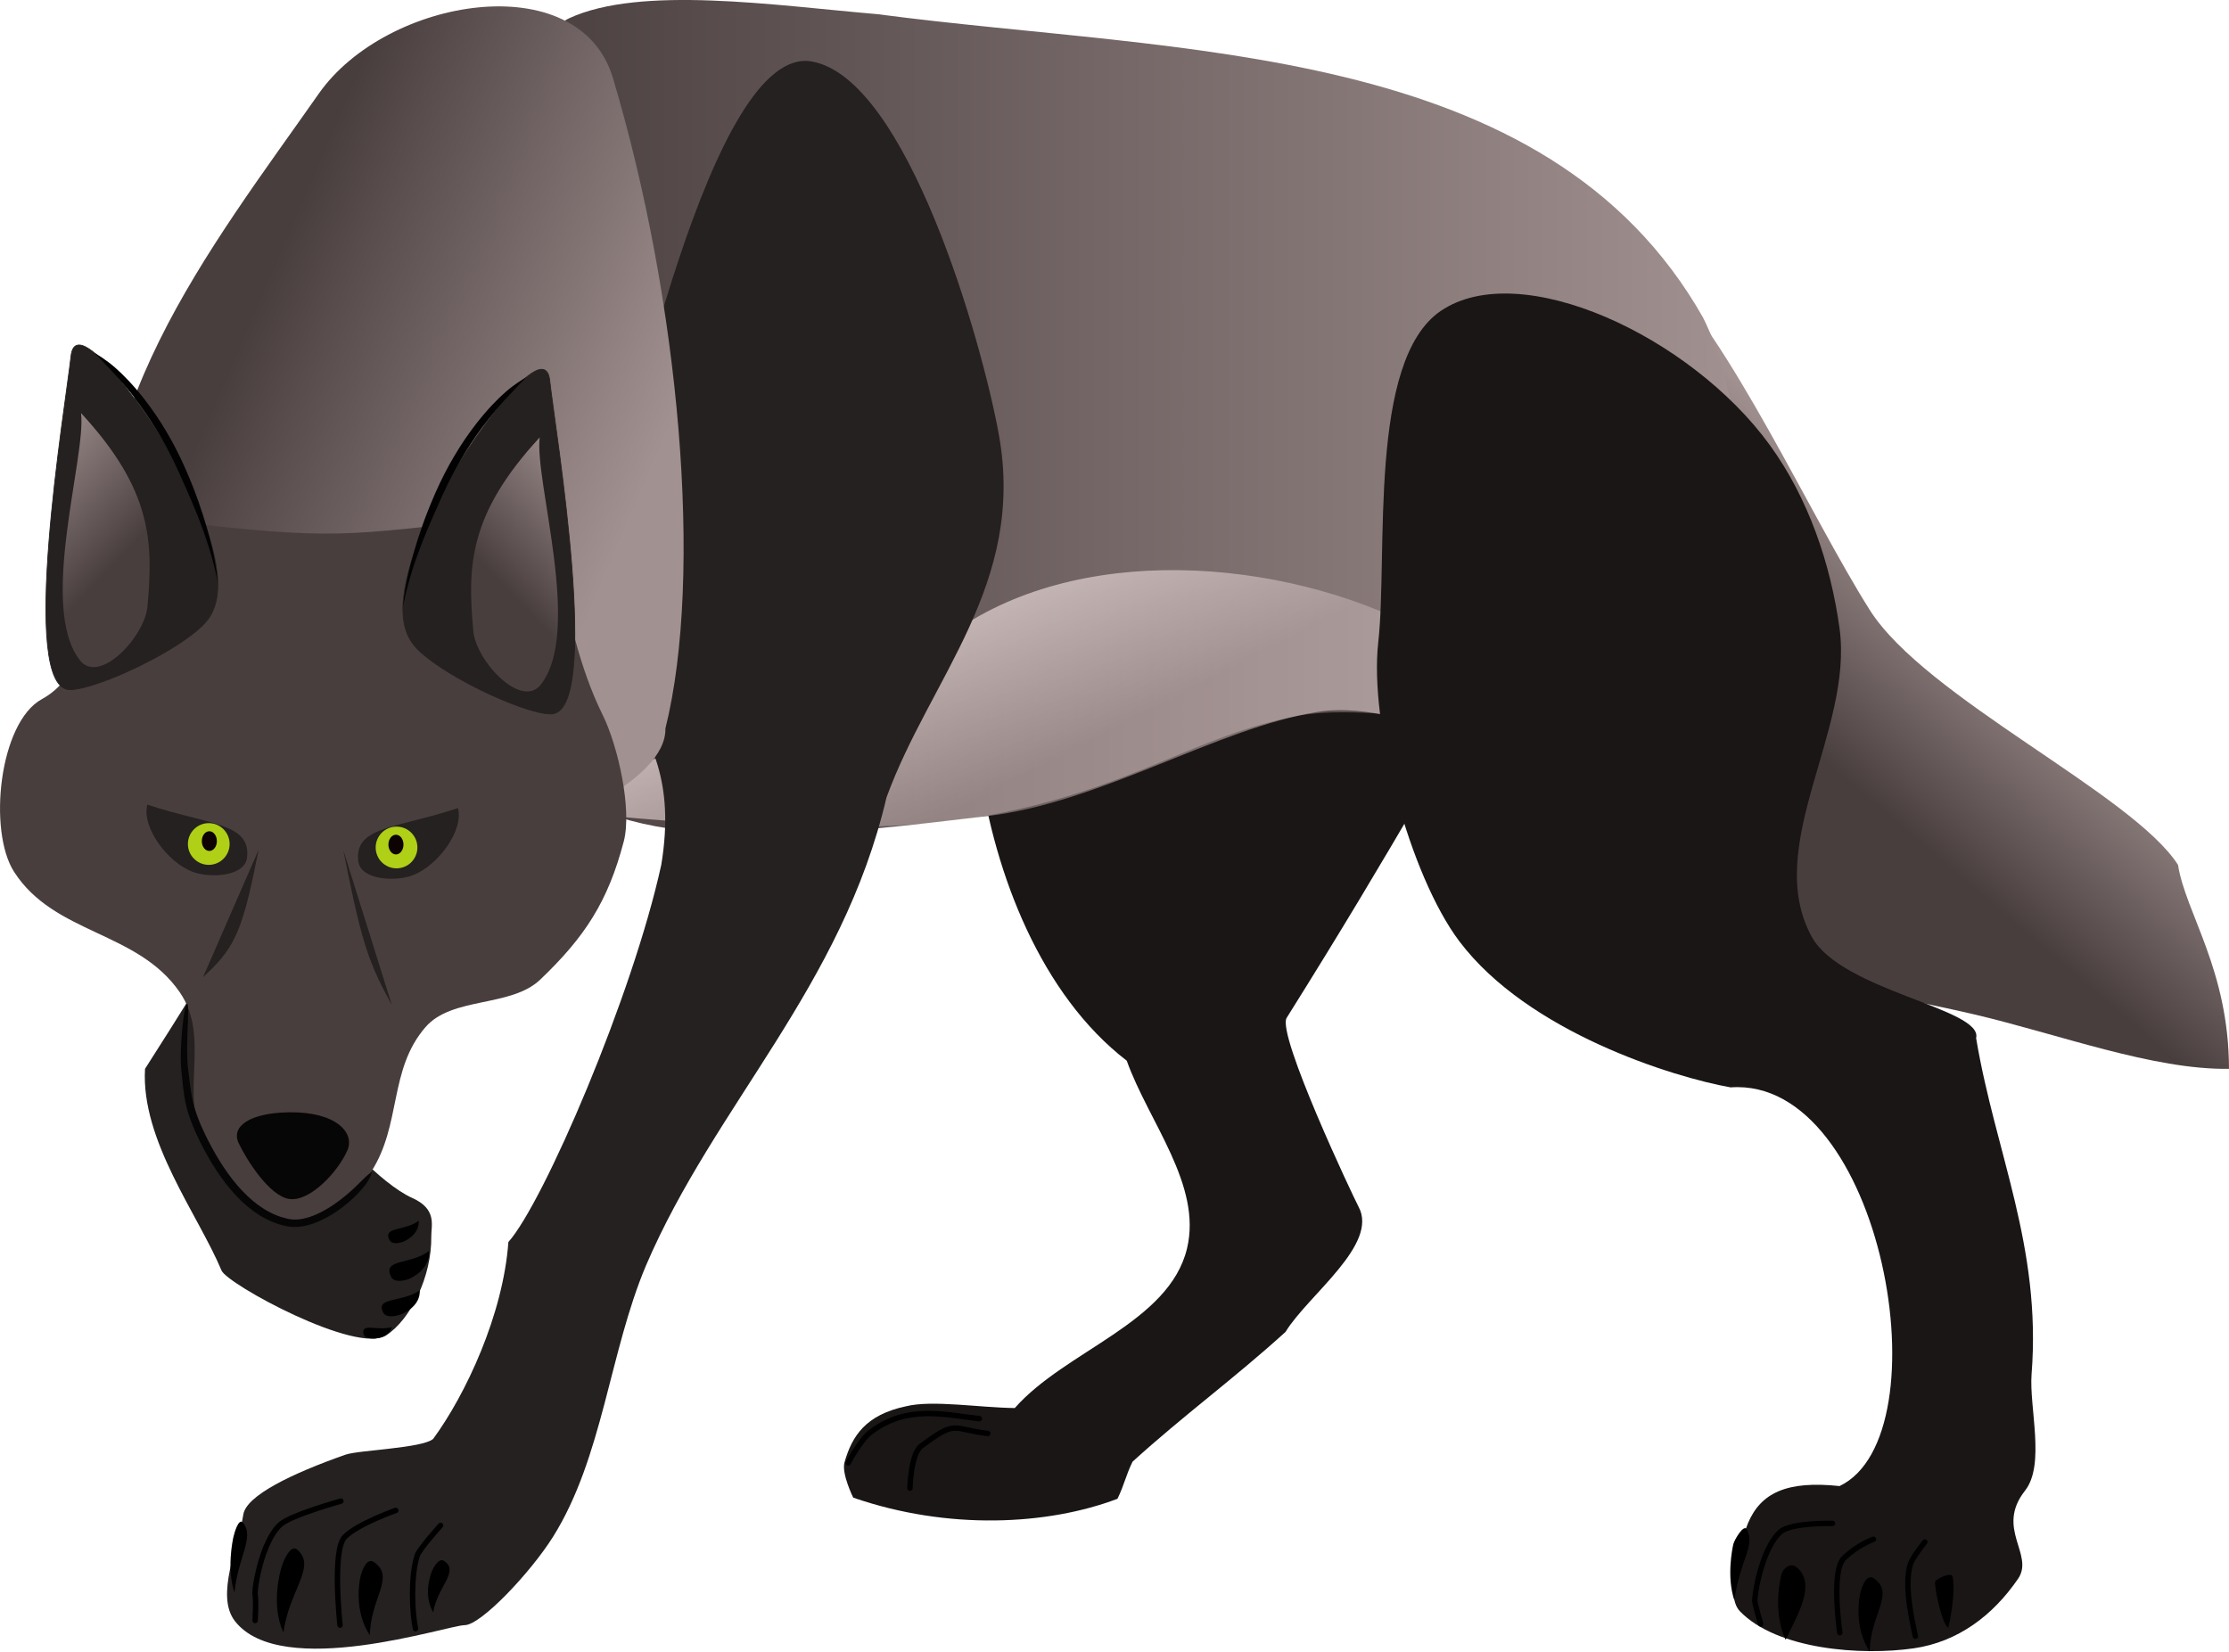
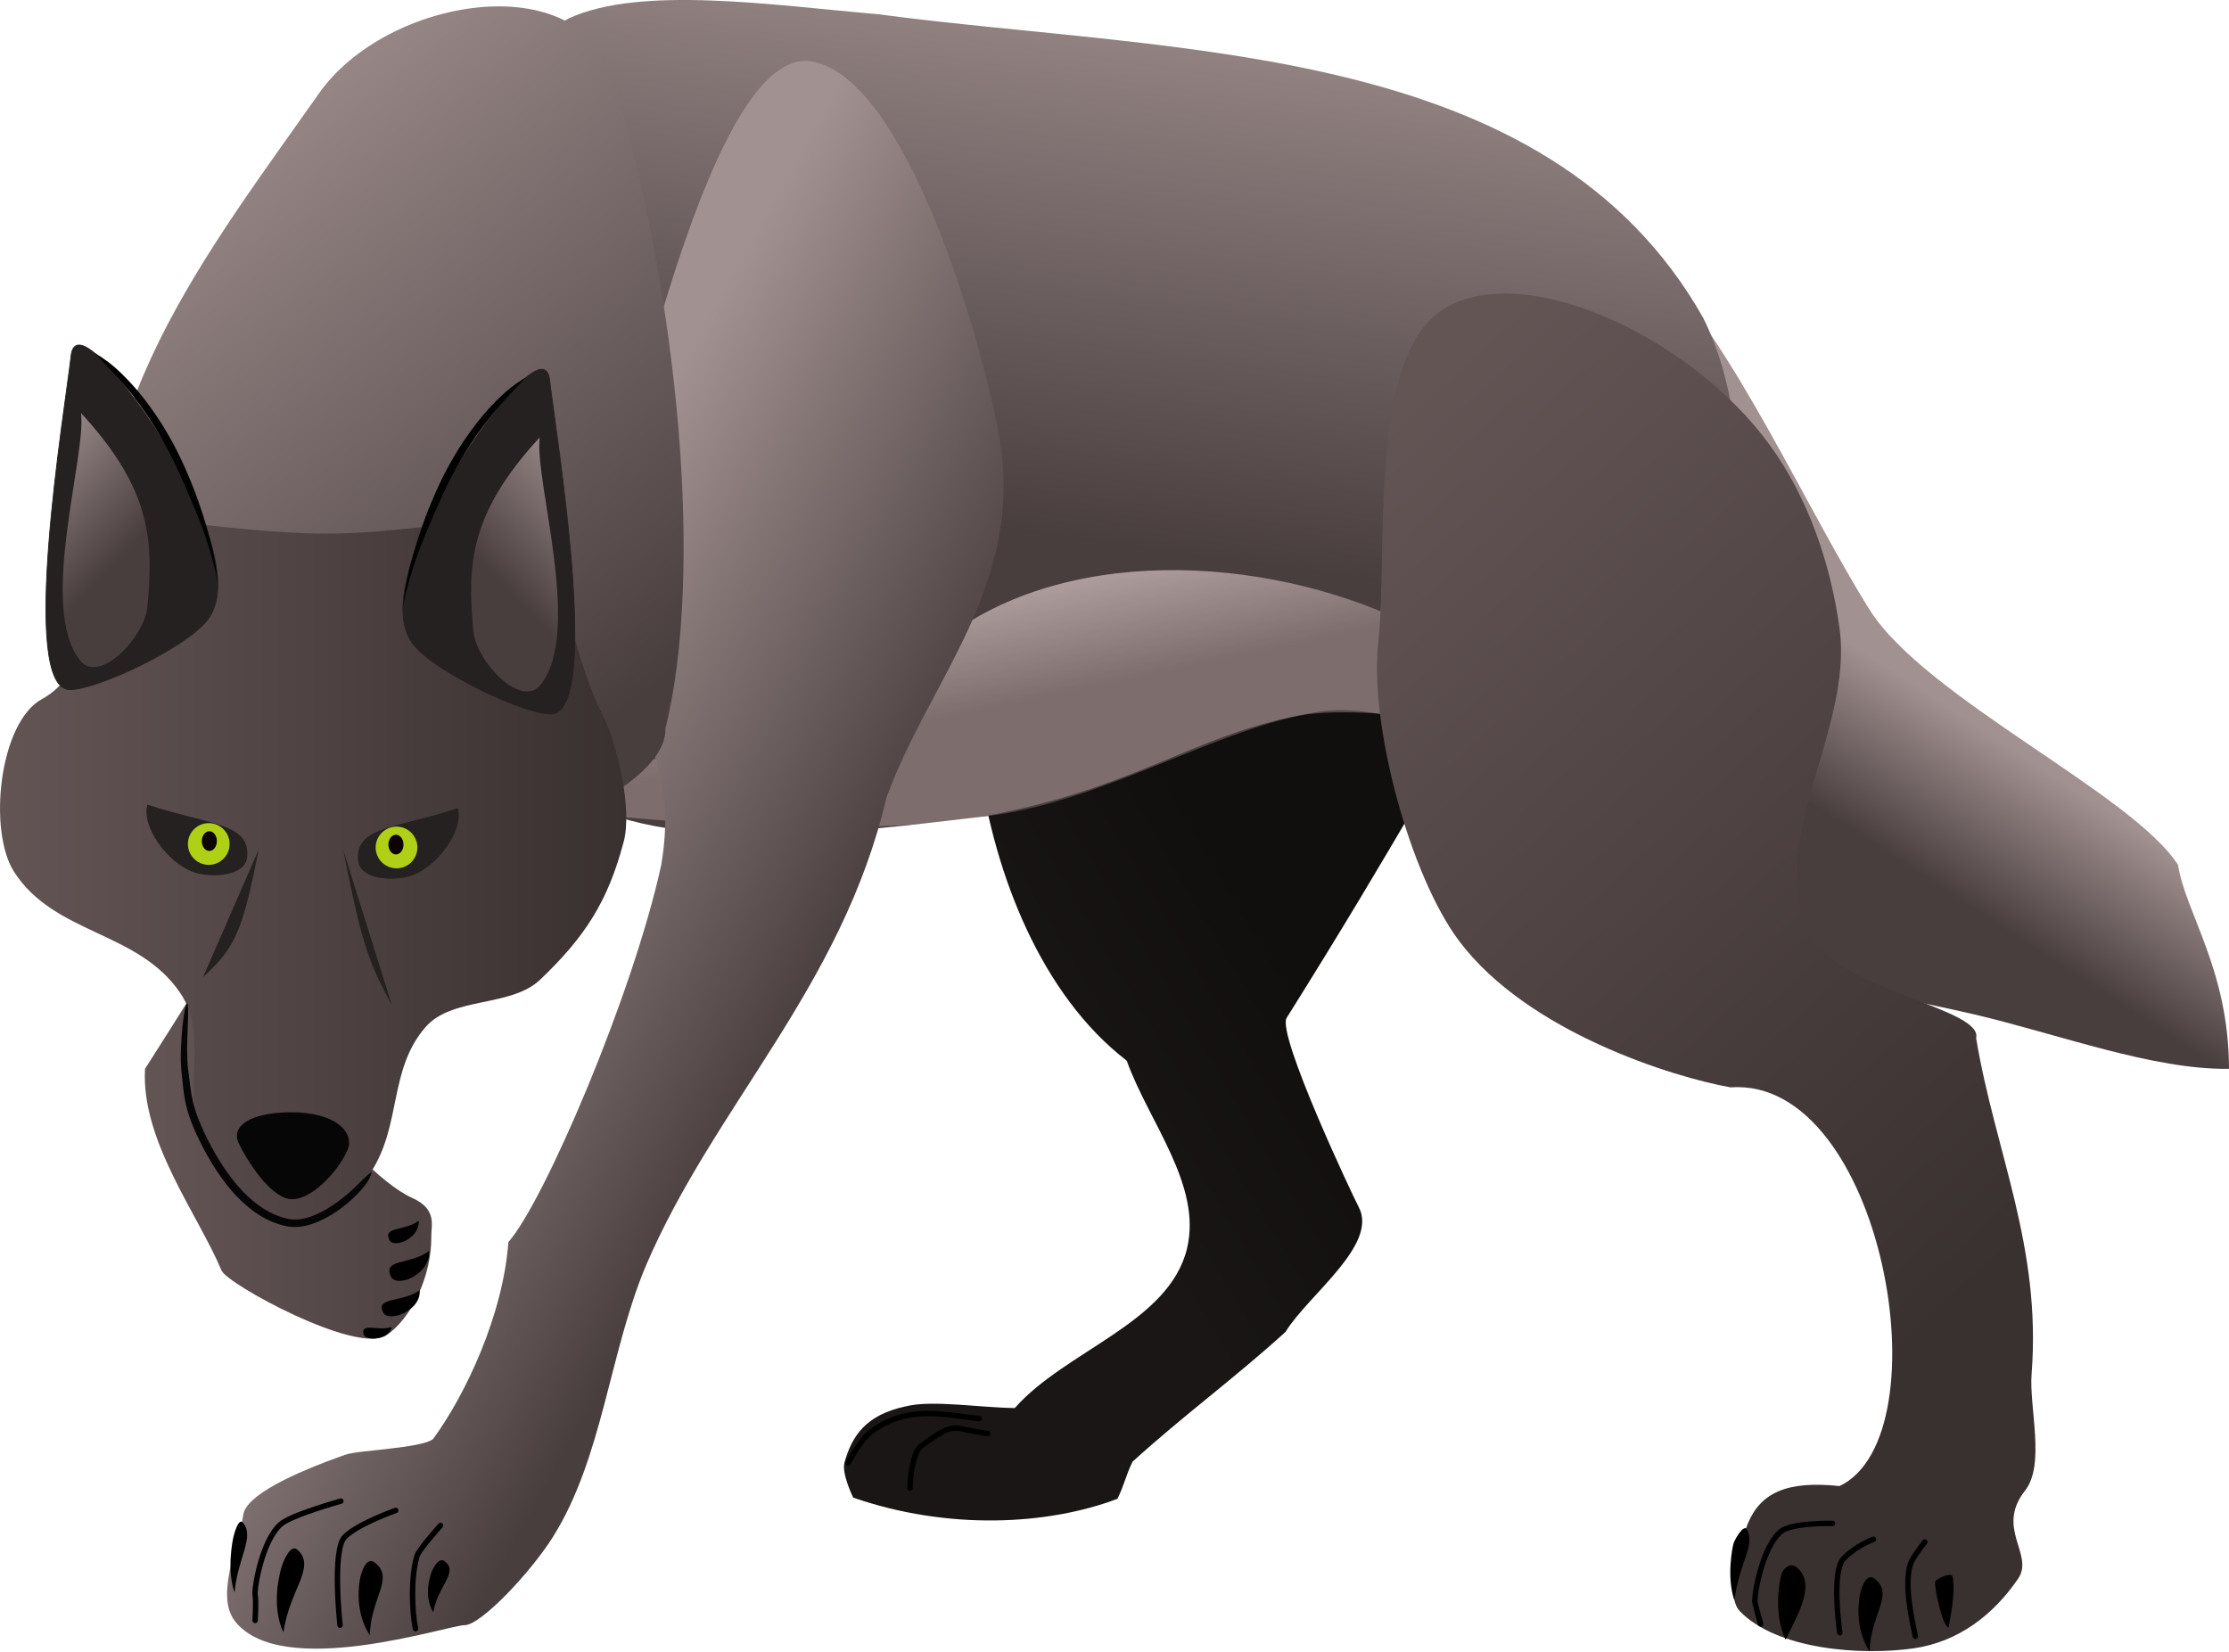
<svg xmlns="http://www.w3.org/2000/svg" xmlns:xlink="http://www.w3.org/1999/xlink" width="120.204mm" height="89.066mm" viewBox="0 0 120.204 89.066" version="1.1" id="svg9700">
  <defs id="defs9697">
+     <linearGradient id="linearGradient1996">
+       <stop style="stop-color:#645555;stop-opacity:1" offset="0" id="stop1992" />
+       <stop style="stop-color:#393030;stop-opacity:1" offset="1" id="stop1994" />
+     </linearGradient>
    <linearGradient id="linearGradient133717">
      <stop style="stop-color:#1a1616;stop-opacity:1" offset="0" id="stop133713" />
-       <stop style="stop-color:#1a1616;stop-opacity:1" offset="1" id="stop133715" />
+       <stop style="stop-color:#110e0e;stop-opacity:1" offset="1" id="stop133715" />
    </linearGradient>
    <linearGradient id="linearGradient124628">
      <stop style="stop-color:#e135ab;stop-opacity:1" offset="0" id="stop124624" />
      <stop style="stop-color:#e135ab;stop-opacity:1" offset="1" id="stop124626" />
    </linearGradient>
    <linearGradient id="linearGradient118085">
      <stop style="stop-color:#000000;stop-opacity:1;" offset="0" id="stop118081" />
      <stop style="stop-color:#000000;stop-opacity:1" offset="1" id="stop118083" />
    </linearGradient>
    <linearGradient id="linearGradient104555">
      <stop style="stop-color:#493e3e;stop-opacity:1;" offset="0" id="stop104551" />
      <stop style="stop-color:#a29191;stop-opacity:1" offset="1" id="stop104553" />
    </linearGradient>
    <linearGradient id="linearGradient104295">
      <stop style="stop-color:#252120;stop-opacity:1;" offset="0" id="stop104291" />
      <stop style="stop-color:#252120;stop-opacity:1" offset="1" id="stop104293" />
    </linearGradient>
-     <linearGradient id="linearGradient101500">
-       <stop style="stop-color:#493e3e;stop-opacity:1" offset="0" id="stop101496" />
-       <stop style="stop-color:#493e3e;stop-opacity:1" offset="1" id="stop101498" />
-     </linearGradient>
-     <linearGradient xlink:href="#linearGradient104295" id="linearGradient102346" x1="-208.248" y1="238.484" x2="-165.874" y2="238.484" gradientUnits="userSpaceOnUse" />
-     <linearGradient xlink:href="#linearGradient104555" id="linearGradient103766" x1="-180.498" y1="206.255" x2="-85.005" y2="206.255" gradientUnits="userSpaceOnUse" />
-     <linearGradient xlink:href="#linearGradient104555" id="linearGradient103804" x1="-197.724" y1="191.442" x2="-167.353" y2="204.568" gradientUnits="userSpaceOnUse" gradientTransform="matrix(0.7003926,0,0,0.7003926,-65.45473,90.33731)" />
-     <linearGradient xlink:href="#linearGradient104295" id="linearGradient103882" x1="-201.883" y1="239.253" x2="-143.863" y2="239.253" gradientUnits="userSpaceOnUse" />
-     <linearGradient xlink:href="#linearGradient133717" id="linearGradient104251" x1="-113.377" y1="248.338" x2="-61.622" y2="248.338" gradientUnits="userSpaceOnUse" />
-     <linearGradient xlink:href="#linearGradient101500" id="linearGradient104297" x1="-219.398" y1="240.503" x2="-170.942" y2="240.503" gradientUnits="userSpaceOnUse" />
+     <linearGradient xlink:href="#linearGradient1996" id="linearGradient102346" x1="-208.248" y1="238.484" x2="-165.874" y2="238.484" gradientUnits="userSpaceOnUse" />
+     <linearGradient xlink:href="#linearGradient104555" id="linearGradient103766" x1="-124.669" y1="216.673" x2="-118.128" y2="169.66" gradientUnits="userSpaceOnUse" />
+     <linearGradient xlink:href="#linearGradient104555" id="linearGradient103804" x1="-170.744" y1="227.047" x2="-208.141" y2="179.5" gradientUnits="userSpaceOnUse" gradientTransform="matrix(0.7003926,0,0,0.7003926,-65.45473,90.33731)" />
+     <linearGradient xlink:href="#linearGradient104555" id="linearGradient103882" x1="-149.027" y1="237.309" x2="-177.876" y2="221.282" gradientUnits="userSpaceOnUse" />
+     <linearGradient xlink:href="#linearGradient1996" id="linearGradient104251" x1="-120.445" y1="213.268" x2="-65.953" y2="271.767" gradientUnits="userSpaceOnUse" />
+     <linearGradient xlink:href="#linearGradient1996" id="linearGradient104297" x1="-219.398" y1="240.503" x2="-170.942" y2="240.503" gradientUnits="userSpaceOnUse" />
    <linearGradient xlink:href="#linearGradient104295" id="linearGradient104522" x1="-215.862" y1="213.302" x2="-202.391" y2="213.302" gradientUnits="userSpaceOnUse" />
    <linearGradient xlink:href="#linearGradient104295" id="linearGradient104530" x1="-208.12" y1="238.129" x2="-200.121" y2="238.129" gradientUnits="userSpaceOnUse" />
    <linearGradient xlink:href="#linearGradient104555" id="linearGradient104557" x1="-209.753" y1="216.192" x2="-218.353" y2="207.981" gradientUnits="userSpaceOnUse" />
-     <linearGradient xlink:href="#linearGradient104555" id="linearGradient116690" x1="-130.999" y1="228.293" x2="-137.542" y2="215.624" gradientUnits="userSpaceOnUse" />
+     <linearGradient xlink:href="#linearGradient104555" id="linearGradient116690" x1="-135.273" y1="226.423" x2="-137.542" y2="215.624" gradientUnits="userSpaceOnUse" />
    <linearGradient xlink:href="#linearGradient118085" id="linearGradient118087" x1="-193.307" y1="294.192" x2="-188.6" y2="294.192" gradientUnits="userSpaceOnUse" />
    <linearGradient xlink:href="#linearGradient118085" id="linearGradient120432" x1="-197.965" y1="295.939" x2="-195.857" y2="295.939" gradientUnits="userSpaceOnUse" />
    <linearGradient xlink:href="#linearGradient118085" id="linearGradient120744" gradientUnits="userSpaceOnUse" x1="-197.965" y1="295.939" x2="-195.857" y2="295.939" gradientTransform="matrix(0.2645833,0,0.03094266,0.2336407,-192.0699,293.6676)" />
    <linearGradient xlink:href="#linearGradient118085" id="linearGradient120755" gradientUnits="userSpaceOnUse" x1="-197.965" y1="295.939" x2="-195.857" y2="295.939" gradientTransform="matrix(0.2091166,0,0,0.1640196,-186.3274,293.6045)" />
    <linearGradient xlink:href="#linearGradient118085" id="linearGradient120766" gradientUnits="userSpaceOnUse" x1="-197.965" y1="295.939" x2="-195.857" y2="295.939" gradientTransform="matrix(0.1615737,0,0,0.2233264,-201.5355,290.6386)" />
-     <linearGradient xlink:href="#linearGradient133717" id="linearGradient120926" x1="-154.984" y1="251.166" x2="-109.858" y2="251.166" gradientUnits="userSpaceOnUse" />
+     <linearGradient xlink:href="#linearGradient133717" id="linearGradient120926" x1="-132.012" y1="267.995" x2="-114.132" y2="257.31" gradientUnits="userSpaceOnUse" />
    <linearGradient xlink:href="#linearGradient118085" id="linearGradient121774" gradientUnits="userSpaceOnUse" x1="-197.965" y1="295.939" x2="-195.857" y2="295.939" gradientTransform="matrix(-0.731313,-0.5056962,0.3168892,-0.3559096,-426.1654,279.4562)" />
    <linearGradient xlink:href="#linearGradient118085" id="linearGradient122123" gradientUnits="userSpaceOnUse" gradientTransform="matrix(-0.7646752,-0.584719,0.3313456,-0.4115259,-436.3931,278.1298)" x1="-197.965" y1="295.939" x2="-195.857" y2="295.939" />
    <linearGradient xlink:href="#linearGradient118085" id="linearGradient121774-8" gradientUnits="userSpaceOnUse" x1="-197.965" y1="295.939" x2="-195.857" y2="295.939" gradientTransform="matrix(-0.5867431,-0.4379624,0.2542449,-0.3082384,-378.9558,273.206)" />
    <linearGradient xlink:href="#linearGradient118085" id="linearGradient121774-4" gradientUnits="userSpaceOnUse" x1="-197.965" y1="295.939" x2="-195.857" y2="295.939" gradientTransform="matrix(-0.3813373,-0.4605339,0.2773778,-0.1616892,-347.3939,233.0948)" />
    <linearGradient xlink:href="#linearGradient124628" id="linearGradient124630" x1="-123.925" y1="238.061" x2="-121.487" y2="238.061" gradientUnits="userSpaceOnUse" />
    <linearGradient xlink:href="#linearGradient104555" id="linearGradient125072" gradientUnits="userSpaceOnUse" x1="-112.467" y1="241.284" x2="-117.512" y2="225.614" />
    <linearGradient xlink:href="#linearGradient118085" id="linearGradient128582" x1="-127.961" y1="242.257" x2="-126.443" y2="242.257" gradientUnits="userSpaceOnUse" />
    <linearGradient xlink:href="#linearGradient118085" id="linearGradient129313" gradientUnits="userSpaceOnUse" x1="-193.307" y1="294.192" x2="-188.6" y2="294.192" gradientTransform="translate(115.4807,0.5791095)" />
    <linearGradient xlink:href="#linearGradient118085" id="linearGradient129315" gradientUnits="userSpaceOnUse" x1="-197.965" y1="295.939" x2="-195.857" y2="295.939" gradientTransform="translate(115.4807,0.5791095)" />
    <linearGradient xlink:href="#linearGradient118085" id="linearGradient129317" gradientUnits="userSpaceOnUse" gradientTransform="matrix(0.2645833,0,0.03094266,0.2336407,-76.58925,294.2468)" x1="-197.965" y1="295.939" x2="-195.857" y2="295.939" />
    <linearGradient xlink:href="#linearGradient118085" id="linearGradient129319" gradientUnits="userSpaceOnUse" gradientTransform="matrix(0.2091166,0,0,0.1640196,-70.84676,294.1837)" x1="-197.965" y1="295.939" x2="-195.857" y2="295.939" />
    <linearGradient xlink:href="#linearGradient118085" id="linearGradient129321" gradientUnits="userSpaceOnUse" gradientTransform="matrix(0.1615737,0,0,0.2233264,-86.05486,291.2178)" x1="-197.965" y1="295.939" x2="-195.857" y2="295.939" />
    <linearGradient xlink:href="#linearGradient104555" id="linearGradient133719" x1="-110.993" y1="226.073" x2="-79.643" y2="225.627" gradientUnits="userSpaceOnUse" />
-     <linearGradient xlink:href="#linearGradient104555" id="linearGradient133814" x1="-59.568" y1="248.537" x2="-47.908" y2="234.906" gradientUnits="userSpaceOnUse" gradientTransform="matrix(0.7003926,0,0,0.7003926,-65.69782,90.07212)" />
+     <linearGradient xlink:href="#linearGradient104555" id="linearGradient133814" x1="-59.568" y1="248.537" x2="-52.983" y2="238.379" gradientUnits="userSpaceOnUse" gradientTransform="matrix(0.7003926,0,0,0.7003926,-65.69782,90.07212)" />
  </defs>
  <g id="layer2" style="display:inline" transform="translate(219.2797,-211.5675)">
    <g id="g68033" style="display:inline;stroke:none" transform="matrix(0.7003926,0,0,0.7003926,-65.69782,90.07212)">
      <path style="fill:url(#linearGradient120926);fill-opacity:1;stroke:none;stroke-width:0.234;stroke-linecap:round;stop-color:#000000" d="m -139.486,217.306 c -1.785,4.998 -5.123,10.007 -4.373,15.261 1.174,8.22 4.73,17.492 11.334,22.578 1.696,4.73 5.814,9.572 4.641,14.457 -1.379,5.739 -9.363,7.855 -13.26,12.287 -2.737,-0.029 -6.359,-0.638 -8.382,-0.133 -3.094,0.655 -4.149,2.277 -4.729,4.31 -0.248,0.87 0.669,2.722 0.669,2.722 7.319,2.53 14.978,2.125 20.347,0.089 0.536,-1.1 0.625,-1.755 1.16,-2.856 3.927,-3.57 7.854,-6.425 11.78,-9.995 1.726,-2.826 7.201,-6.728 5.622,-9.638 -0.366,-0.674 -6.326,-13.282 -5.533,-14.547 4.403,-7.028 7.041,-11.487 10.352,-17.135 -0.386,-5.801 -0.773,-11.601 -1.16,-17.402 -6.663,-6.349 -19.131,-4.837 -28.468,-7e-5 z" id="path59915" />
      <path style="fill:none;fill-opacity:1;stroke:#000000;stroke-width:0.416;stroke-linecap:round;stroke-miterlimit:4;stroke-dasharray:none;stroke-opacity:1;paint-order:stroke fill markers;stop-color:#000000" d="m -143.878,282.707 c -2.793,-0.324 -5.553,-1.053 -8.33,1.01 -0.806,0.58 -1.767,2.398 -1.767,2.398" id="path120961" />
      <path style="display:inline;fill:none;fill-opacity:1;stroke:#000000;stroke-width:0.416;stroke-linecap:round;stroke-miterlimit:4;stroke-dasharray:none;stroke-opacity:1;paint-order:stroke fill markers;stop-color:#000000" d="m -143.229,283.847 c -2.793,-0.324 -2.34,-1.098 -5.117,0.965 -0.806,0.58 -0.874,3.246 -0.874,3.246" id="path120961-3" />
    </g>
    <g id="g102349" style="display:inline;stroke:none" transform="matrix(0.7003926,0,0,0.7003926,-65.69782,90.07212)">
-       <path style="fill:url(#linearGradient102346);fill-opacity:1;stroke:none;stroke-width:0.234;stroke-linecap:round;stop-color:#000000" d="m -180.27,202.224 c -5.247,18.278 -24.704,48.634 -27.844,53.546 -0.324,5.526 4.105,11.245 5.89,15.528 0.44,1.055 10.387,6.475 12.672,4.998 1.866,-1.206 3.524,-4.517 3.48,-7.63 -0.011,-0.832 0.47,-2.093 -1.484,-2.962 -2.305,-1.024 -6.464,-5.286 -6.726,-7.078 0.407,-5.697 5.983,-17.593 12.762,-23.382 1.889,-1.613 5.104,-0.717 7.139,-2.142 3.831,-2.681 8.36,-6.568 8.389,-11.245 0.049,-8.092 -12.046,-27.411 -14.279,-19.633 z" id="path101475" />
+       <path style="fill:url(#linearGradient102346);fill-opacity:1.0;stroke:none;stroke-width:0.234;stroke-linecap:round;stop-color:#000000" d="m -180.27,202.224 c -5.247,18.278 -24.704,48.634 -27.844,53.546 -0.324,5.526 4.105,11.245 5.89,15.528 0.44,1.055 10.387,6.475 12.672,4.998 1.866,-1.206 3.524,-4.517 3.48,-7.63 -0.011,-0.832 0.47,-2.093 -1.484,-2.962 -2.305,-1.024 -6.464,-5.286 -6.726,-7.078 0.407,-5.697 5.983,-17.593 12.762,-23.382 1.889,-1.613 5.104,-0.717 7.139,-2.142 3.831,-2.681 8.36,-6.568 8.389,-11.245 0.049,-8.092 -12.046,-27.411 -14.279,-19.633 z" id="path101475" />
      <path style="display:inline;fill:url(#linearGradient121774-4);fill-opacity:1;stroke:none;stroke-width:0.181;stroke-linecap:round;stroke-miterlimit:4;stroke-dasharray:none;stroke-opacity:1;paint-order:stroke fill markers;stop-color:#000000" d="m -191.29,276.191 c 0.073,0.328 0.654,0.351 0.807,0.348 0.153,-0.003 1.165,-0.085 1.37,-0.885 -1.066,0.333 -2.379,-0.367 -2.177,0.536 z" id="path119626-7-5" />
      <path style="display:inline;fill:url(#linearGradient121774);fill-opacity:1;stroke:none;stroke-width:0.27;stroke-linecap:round;stroke-miterlimit:4;stroke-dasharray:none;stroke-opacity:1;paint-order:stroke fill markers;stop-color:#000000" d="m -189.764,274.553 c 0.244,0.446 1.064,0.228 1.277,0.157 0.212,-0.071 1.588,-0.629 1.527,-1.883 -1.343,0.947 -3.478,0.498 -2.804,1.726 z" id="path119626-7" />
      <path style="display:inline;fill:url(#linearGradient122123);fill-opacity:1;stroke:none;stroke-width:0.297;stroke-linecap:round;stroke-miterlimit:4;stroke-dasharray:none;stroke-opacity:1;paint-order:stroke fill markers;stop-color:#000000" d="m -189.167,271.781 c 0.256,0.515 1.113,0.264 1.335,0.182 0.222,-0.082 1.66,-0.727 1.597,-2.177 -1.404,1.095 -3.636,0.576 -2.932,1.996 z" id="path119626-7-3" />
      <path style="display:inline;fill:url(#linearGradient121774-8);fill-opacity:1;stroke:none;stroke-width:0.225;stroke-linecap:round;stroke-miterlimit:4;stroke-dasharray:none;stroke-opacity:1;paint-order:stroke fill markers;stop-color:#000000" d="m -189.287,268.96 c 0.196,0.386 0.854,0.198 1.024,0.136 0.17,-0.061 1.274,-0.544 1.225,-1.631 -1.078,0.82 -2.79,0.431 -2.25,1.495 z" id="path119626-7-1" />
    </g>
    <path style="fill:url(#linearGradient133814);fill-opacity:1;stroke:none;stroke-width:0.164;stroke-linecap:round;stop-color:#000000" d="m -129.953,225.958 c 4.013,3.893 8.257,13.361 11.501,18.501 2.997,4.748 14.167,9.917 16.626,13.751 0.416,2.619 2.74,5.651 2.75,11.001 -4.086,0.063 -9.212,-1.875 -13.751,-2.938 -5.505,-1.289 -11.991,-2.057 -16.376,-5.625 -5.585,-4.545 -5.471,-10.964 -7.876,-17.751 -1.13,-3.19 2.599,-11.507 0.625,-15.189 2.114,-5.804 3.906,-4.246 6.501,-1.75 z" id="path76327" />
    <g id="g105200" transform="matrix(0.7003926,0,0,0.7003926,-65.69782,90.07212)">
      <path style="display:inline;fill:url(#linearGradient103766);fill-opacity:1;stroke:none;stroke-width:0.234;stroke-linecap:round;stop-color:#000000" d="m -175.484,174.885 c 5.513,-2.566 15.875,-0.997 23.771,-0.326 23.232,3.073 51.494,2.062 63.566,23.371 5.183,10.418 2.644,27.807 -6.451,33.03 -6.876,3.652 -15.511,-3.884 -23.203,-2.677 -7.681,1.205 -16.665,6.993 -25.523,8.032 -11.057,1.296 -25.777,3.304 -33.312,-2.385 -4.442,-3.354 14.117,-7.693 11.002,-9.038 -19.913,-5.743 -15.649,-47.307 -9.85,-50.007 z" id="path58496" />
      <path style="display:inline;mix-blend-mode:screen;fill:url(#linearGradient116690);fill-opacity:1;stroke:none;stroke-width:0.234;stroke-linecap:round;stroke-miterlimit:4;stroke-dasharray:none;stop-color:#000000" d="m -147.159,223.136 c 9.398,-7.783 25.14,-7.005 36.141,-1.725 5.291,2.539 9.781,2.124 10.689,6.027 0.822,3.535 -12.576,-0.073 -18.975,1.141 -8.081,1.532 -12.621,5.591 -23.95,7.695 -11.329,2.104 -30.817,-0.15 -33.059,-0.391 -5.16,-0.554 25.157,-9.437 29.154,-12.747 z" id="path105235" />
    </g>
    <g id="g123981" transform="matrix(0.7003926,0,0,0.7003926,-65.69782,90.07212)" style="display:none">
      <path style="fill:url(#linearGradient125072);fill-opacity:1;stroke:none;stroke-width:0.416;stroke-linecap:round;stroke-miterlimit:4;stroke-dasharray:none;stroke-opacity:1;paint-order:stroke fill markers;stop-color:#000000" d="m -124.694,227.932 c 3.566,2.956 4.04,1.311 0.883,5.111 -1.143,1.439 -1.377,3.972 -0.883,5.742 0.432,1.548 2.024,2.73 3.534,3.281 1.661,0.607 3.648,0.377 5.301,-0.252 2.124,-0.809 3.401,-3.042 5.301,-4.291 1.667,-1.096 3.782,-2.428 5.301,-1.136 2.026,1.724 -3.164,3.349 -2.524,5.932 0.644,2.599 3.178,5.036 5.806,5.553 2.483,0.489 2.793,-2.492 5.301,-2.146 2.394,0.331 4.543,-1.641 3.534,-7.194 -1.01,-5.553 -2.518,-13.217 -7.825,-14.135 -5.265,-0.911 -23.85,2.682 -23.727,3.534 z" id="path123165" />
      <path id="path124503" style="fill:url(#linearGradient124630);fill-opacity:1;stroke:#000000;stroke-width:0.416;stroke-linecap:round;paint-order:stroke fill markers;stop-color:#000000" d="m -121.831,237.794 a 1.735,0.915 73.079 0 1 -0.37,1.927 1.735,0.915 73.079 0 1 -1.38,-1.394 1.735,0.915 73.079 0 1 0.37,-1.927 1.735,0.915 73.079 0 1 1.38,1.394 z" />
      <g id="g126156">
        <path style="fill:#e135ab;fill-opacity:1;stroke:none;stroke-width:0.416;stroke-linecap:round;stroke-miterlimit:4;stroke-dasharray:none;stroke-opacity:1;paint-order:stroke fill markers;stop-color:#000000" d="m -148.143,255.591 c 1.673,-1.026 1.249,-4.641 3.213,-6.961 1.963,-2.32 6.092,-5.595 9.429,-7.947 2.24,-1.579 4.248,-2.332 4.604,-4.316 0.429,-2.388 5.685,-3.844 7.742,-1.302 1.148,1.419 3.458,5.395 2.731,7.069 -0.72,1.659 -2.141,3.685 -3.59,3.674 -1.449,-0.011 -2.926,-2.061 -3.76,-0.726 -1.705,2.729 -6.673,7.054 -8.104,7.083 -1.43,0.029 -9.375,6.654 -12.265,3.426 z" id="path125241" />
        <path style="fill:none;fill-opacity:1;stroke:#000000;stroke-width:0.416;stroke-linecap:round;stroke-miterlimit:4;stroke-dasharray:none;stroke-opacity:1;paint-order:stroke fill markers;stop-color:#000000" d="m -145.077,252.255 c 0.757,1.136 -0.379,1.928 -0.379,1.928" id="path126191" />
        <path style="fill:url(#linearGradient128582);fill-opacity:1;fill-rule:nonzero;stroke:none;stroke-width:0.416;stroke-linecap:round;stroke-miterlimit:4;stroke-dasharray:none;stroke-opacity:1;paint-order:stroke fill markers;stop-color:#000000" d="m -127.912,239.922 c -0.058,0.345 -0.093,0.793 0.061,1.361 0.022,0.082 0.046,0.158 0.071,0.225 0.126,0.349 0.296,0.628 0.452,0.917 0.009,0.017 0.019,0.035 0.028,0.052 0.077,0.146 0.153,0.302 0.219,0.459 0.073,0.173 0.129,0.333 0.174,0.495 0.019,0.069 0.036,0.135 0.051,0.2 0.023,0.099 0.047,0.202 0.063,0.319 0.036,0.259 0.019,0.488 -0.014,0.641 0.08,-0.124 0.22,-0.334 0.303,-0.616 0.038,-0.13 0.059,-0.26 0.062,-0.383 0.002,-0.082 -0.003,-0.166 -0.015,-0.252 -0.028,-0.202 -0.089,-0.4 -0.17,-0.594 -0.073,-0.177 -0.159,-0.346 -0.238,-0.497 -4.5e-4,-8.8e-4 -0.028,-0.054 -0.028,-0.055 -0.177,-0.342 -0.284,-0.538 -0.475,-0.875 -0.033,-0.058 -0.07,-0.121 -0.108,-0.189 -0.216,-0.382 -0.411,-0.97 -0.435,-1.209 z" id="path126259" />
      </g>
    </g>
    <g id="g76273" style="fill:#5d544f;fill-opacity:1;stroke:none" transform="matrix(0.7003926,0,0,0.7003926,-65.69782,90.07212)">
      <path style="fill:url(#linearGradient104251);fill-opacity:1;stroke:none;stroke-width:0.234;stroke-linecap:round;stop-color:#000000" d="m -108.341,197.405 c -5.648,3.837 -4.057,18.738 -4.819,25.523 -0.707,6.299 2.431,17.964 6.247,23.025 5.287,7.012 16.502,10.467 20.883,11.245 11.705,-0.846 16.551,26.807 8.389,30.7 -4.075,-0.435 -6.069,0.535 -7.05,2.856 -0.287,0.678 -1.957,5.402 -0.625,6.782 2.845,2.95 9.331,3.443 13.386,2.856 3.397,-0.492 6.092,-2.523 8.032,-5.355 1.282,-1.871 -1.766,-3.86 0.535,-6.782 1.586,-2.014 0.308,-6.425 0.507,-8.98 0.77,-9.856 -2.793,-17.042 -4.271,-25.87 0.566,-2.281 -10.373,-3.628 -12.657,-7.807 -3.81,-6.972 3.223,-15.867 2.142,-23.739 -0.684,-4.981 -2.404,-10.03 -5.355,-14.1 -6.107,-8.425 -19.242,-14.498 -25.345,-10.352 z" id="path75244" />
      <path d="m -84.772,291.24 c -0.244,-0.464 -0.971,0.809 -1.048,1.128 -0.077,0.32 -0.531,2.535 0.077,4.314 0.464,-3.227 1.618,-4.093 0.971,-5.443 z" style="display:inline;fill:url(#linearGradient129321);fill-opacity:1;stroke:none;stroke-width:0.079;stroke-linecap:round;stroke-miterlimit:4;stroke-dasharray:none;stroke-opacity:1;paint-order:stroke fill markers;stop-color:#000000" id="path120653-8-2" />
      <path d="m -68.948,294.849 c -0.091,-0.339 -1.231,0.175 -1.331,0.41 -0.1,0.235 0.505,3.328 1.018,3.541 0.366,-1.682 0.502,-3.243 0.312,-3.951 z" style="display:inline;fill:url(#linearGradient129319);fill-opacity:1;stroke:none;stroke-width:0.077;stroke-linecap:round;stroke-miterlimit:4;stroke-dasharray:none;stroke-opacity:1;paint-order:stroke fill markers;stop-color:#000000" id="path120653-2-8" />
      <path d="m -74.993,295.006 c -0.599,-0.425 -0.969,0.78 -1.051,1.115 -0.082,0.334 -0.519,2.652 0.724,4.514 0.041,-2.881 1.978,-4.457 0.327,-5.628 z" style="display:inline;fill:url(#linearGradient129317);fill-opacity:1;stroke:none;stroke-width:0.103;stroke-linecap:round;stroke-miterlimit:4;stroke-dasharray:none;stroke-opacity:1;paint-order:stroke fill markers;stop-color:#000000" id="path120653-27" />
      <path style="display:inline;fill:url(#linearGradient129315);fill-opacity:1;stroke:none;stroke-width:0.416;stroke-linecap:round;stroke-miterlimit:4;stroke-dasharray:none;stroke-opacity:1;paint-order:stroke fill markers;stop-color:#000000" d="m -80.9,294.186 c -0.543,-0.481 -1.073,0.08 -1.199,0.459 -0.126,0.379 -0.692,2.98 0.305,5.089 0.847,-1.813 2.39,-4.222 0.894,-5.548 z" id="path119626-1" />
      <path style="display:inline;fill:none;fill-opacity:1;stroke:#000000;stroke-width:0.416;stroke-linecap:round;stroke-miterlimit:4;stroke-dasharray:none;stroke-opacity:1;paint-order:stroke fill markers;stop-color:#000000" d="m -78.183,290.772 c 0,0 -3.186,-0.076 -4.01,0.649 -1.448,1.274 -2.053,4.998 -1.963,5.444 0.089,0.446 0.442,1.648 0.442,1.648" id="path118356-4" />
      <path style="display:inline;fill:none;fill-opacity:1;stroke:#000000;stroke-width:0.416;stroke-linecap:round;stroke-miterlimit:4;stroke-dasharray:none;stroke-opacity:1;paint-order:stroke fill markers;stop-color:#000000" d="m -71.076,292.205 c 0,0 -0.943,1.184 -1.102,1.679 -0.513,1.593 0.099,4.283 0.371,5.576" id="path118354-7" />
      <path style="display:inline;fill:none;fill-opacity:1;stroke:url(#linearGradient129313);stroke-width:0.416;stroke-linecap:round;stroke-miterlimit:4;stroke-dasharray:none;stroke-opacity:1;paint-order:stroke fill markers;stop-color:#000000" d="m -75.031,291.994 c 0,0 -1.271,0.454 -2.281,1.464 -1.01,1.01 -0.307,5.73 -0.307,5.73" id="path118013-9" />
      <path style="display:none;mix-blend-mode:overlay;fill:url(#linearGradient133719);fill-opacity:1;stroke:none;stroke-width:0.416;stroke-linecap:round;stroke-miterlimit:4;stroke-dasharray:none;stroke-opacity:1;paint-order:stroke fill markers;stop-color:#000000" d="m -112.471,232.127 c 1.348,2.757 3.642,16.18 12.829,19.959 7.556,3.108 22.148,2.749 19.324,1.364 -13.038,-6.397 -22.132,-31.554 -16.62,-40.815 7.656,-12.863 2.091,-15.843 -7.304,-16.406 -12.357,-0.741 -8.881,34.565 -8.229,35.898 z" id="path131416" />
    </g>
    <g id="g102504" style="display:inline;fill:none;fill-opacity:1;stroke:none" transform="matrix(0.7003926,0,0,0.7003926,-65.69782,90.07212)">
      <path style="fill:url(#linearGradient103882);fill-opacity:1;stroke:none;stroke-width:0.234;stroke-linecap:round;stop-color:#000000" d="m -156.751,178.206 c 7.286,1.329 13.063,21.444 14.38,28.732 2.081,11.51 -5.296,18.735 -8.654,27.939 -3.408,14.573 -13.217,23.676 -18.51,36.024 -2.813,6.64 -3.332,14.779 -7.157,20.892 -1.704,2.724 -5.553,6.815 -6.815,6.815 -1.262,0 -14.114,4.274 -17.684,-0.311 -1.531,-1.966 0.274,-5.767 0.646,-8.208 0.222,-1.456 3.729,-3.153 7.854,-4.604 1.044,-0.367 5.925,-0.494 6.762,-1.219 2.496,-3.397 5.389,-9.56 5.793,-15.16 2.707,-3.028 9.581,-18.997 11.774,-29.059 2.131,-12.975 -7.836,-12.674 -4.796,-24.484 2.24,-7.601 8.612,-38.779 16.407,-37.358 z" id="path89878" />
      <path style="fill:none;fill-opacity:1;stroke:url(#linearGradient118087);stroke-width:0.416;stroke-linecap:round;stroke-miterlimit:4;stroke-dasharray:none;stroke-opacity:1;paint-order:stroke fill markers;stop-color:#000000" d="m -188.808,289.774 c 0,0 -2.912,1.022 -3.921,2.032 -1.01,1.01 -0.37,6.803 -0.37,6.803" id="path118013" />
      <path style="fill:none;fill-opacity:1;stroke:#000000;stroke-width:0.416;stroke-linecap:round;stroke-miterlimit:4;stroke-dasharray:none;stroke-opacity:1;paint-order:stroke fill markers;stop-color:#000000" d="m -185.357,290.931 c 0,0 -1.637,1.815 -1.797,2.31 -0.513,1.593 -0.406,4.346 -0.134,5.639" id="path118354" />
      <path style="fill:none;fill-opacity:1;stroke:#000000;stroke-width:0.416;stroke-linecap:round;stroke-miterlimit:4;stroke-dasharray:none;stroke-opacity:1;paint-order:stroke fill markers;stop-color:#000000" d="m -193.032,289.057 c 0,0 -3.817,1.06 -4.641,1.785 -1.448,1.274 -2.053,4.998 -1.963,5.444 0.089,0.446 0,1.963 0,1.963" id="path118356" />
      <path style="fill:url(#linearGradient120432);fill-opacity:1;stroke:none;stroke-width:0.416;stroke-linecap:round;stroke-miterlimit:4;stroke-dasharray:none;stroke-opacity:1;paint-order:stroke fill markers;stop-color:#000000" d="m -196.38,292.803 c -0.543,-0.481 -1.073,0.883 -1.199,1.262 -0.126,0.379 -0.87,3.003 0.126,5.111 0.423,-3.263 2.568,-5.048 1.073,-6.374 z" id="path119626" />
      <path d="m -190.474,293.757 c -0.599,-0.425 -0.969,0.78 -1.051,1.115 -0.082,0.334 -0.519,2.652 0.724,4.514 0.041,-2.881 1.978,-4.457 0.327,-5.628 z" style="fill:url(#linearGradient120744);fill-opacity:1;stroke:none;stroke-width:0.103;stroke-linecap:round;stroke-miterlimit:4;stroke-dasharray:none;stroke-opacity:1;paint-order:stroke fill markers;stop-color:#000000" id="path120653" />
      <path d="m -185.075,293.667 c -0.429,-0.298 -0.848,0.548 -0.948,0.782 -0.1,0.235 -0.688,1.861 0.1,3.169 0.334,-2.023 2.03,-3.129 0.848,-3.951 z" style="fill:url(#linearGradient120755);fill-opacity:1;stroke:none;stroke-width:0.077;stroke-linecap:round;stroke-miterlimit:4;stroke-dasharray:none;stroke-opacity:1;paint-order:stroke fill markers;stop-color:#000000" id="path120653-2" />
      <path d="m -200.568,290.724 c -0.331,-0.406 -0.655,0.746 -0.732,1.065 -0.077,0.32 -0.531,2.535 0.077,4.314 0.258,-2.754 1.568,-4.261 0.655,-5.38 z" style="fill:url(#linearGradient120766);fill-opacity:1;stroke:none;stroke-width:0.079;stroke-linecap:round;stroke-miterlimit:4;stroke-dasharray:none;stroke-opacity:1;paint-order:stroke fill markers;stop-color:#000000" id="path120653-8" />
    </g>
    <path d="m -213.318,245.24 c -2.127,-10.944 5.391,-20.294 11.229,-28.622 3.644,-5.198 14.044,-6.927 15.862,-0.845 3.591,12.014 4.895,26.8 2.831,35.087 0.058,2.923 -6.588,5.435 -7.707,5.879 -2.074,0.824 -15.243,-0.488 -17.341,-1.749 -3.595,-2.16 -4.075,-5.633 -4.875,-9.751 z" style="display:inline;fill:url(#linearGradient103804);fill-opacity:1;stroke:none;stroke-width:0.043;stroke-linecap:round;stop-color:#000000" id="path91330" />
    <g id="g13706" style="display:inline;fill:#252120;fill-opacity:1;stroke:none" transform="matrix(0.7003926,0,0,0.7003926,-65.69782,90.07212)">
      <path style="fill:url(#linearGradient104297);fill-opacity:1;stroke:none;stroke-width:0.234;stroke-linecap:round;stop-color:#000000" d="m -171.257,238.278 c -1.212,4.607 -2.98,7.331 -6.425,10.62 -2.265,2.162 -6.783,1.293 -8.835,3.659 -2.849,3.285 -1.832,7.505 -4.194,11.155 -1.201,1.856 -4.252,4.332 -6.425,3.927 -2.937,-0.548 -5.068,-3.496 -6.425,-6.158 -1.938,-3.8 0.543,-8.086 -1.874,-11.602 -3.256,-4.736 -9.658,-4.443 -12.762,-9.281 -2.024,-3.155 -1.148,-11.499 2.142,-13.297 5.84,-3.192 2.569,-14.543 9.859,-13.71 12.959,1.48 13.018,1.146 25.933,-0.246 4.7,-0.507 3.6,7.507 7.401,15.206 1.148,2.324 2.266,7.221 1.606,9.727 z" id="path9942" />
      <path d="m -190.649,263.694 c -1.201,1.856 -4.252,4.332 -6.425,3.927 -2.937,-0.548 -5.068,-3.496 -6.425,-6.158 -1.348,-2.643 -1.331,-3.702 -1.557,-5.639 -0.196,-1.683 0.189,-5.08 0.189,-5.08 z" id="path115275" style="fill:none" />
      <path d="m -190.649,263.694 c -0.087,0.079 -0.291,0.209 -0.565,0.476 -0.195,0.19 -0.46,0.466 -0.817,0.799 -0.418,0.39 -0.972,0.866 -1.624,1.302 -0.544,0.363 -1.148,0.693 -1.758,0.896 -0.286,0.095 -0.568,0.162 -0.842,0.191 -0.269,0.029 -0.526,0.023 -0.766,-0.024 -0.048,-0.009 -0.095,-0.019 -0.142,-0.029 -0.573,-0.127 -1.179,-0.364 -1.806,-0.757 -0.571,-0.358 -1.136,-0.83 -1.691,-1.421 -0.996,-1.062 -1.854,-2.398 -2.573,-3.802 -0.332,-0.65 -0.581,-1.201 -0.771,-1.693 -0.19,-0.491 -0.319,-0.918 -0.414,-1.32 -0.098,-0.411 -0.161,-0.8 -0.214,-1.198 -0.057,-0.421 -0.104,-0.856 -0.164,-1.323 -0.027,-0.206 -0.045,-0.438 -0.057,-0.679 -0.012,-0.258 -0.017,-0.527 -0.017,-0.79 -5.4e-4,-0.6 0.022,-1.223 0.039,-1.657 0.009,-0.241 0.018,-0.448 0.025,-0.622 0.042,-1.136 -0.021,-1.296 -0.062,-1.301 -0.025,-0.003 -0.162,0.135 -0.305,1.271 -0.022,0.173 -0.045,0.383 -0.069,0.624 -0.043,0.447 -0.09,1.055 -0.109,1.678 -0.008,0.269 -0.012,0.546 -0.007,0.814 0.005,0.251 0.017,0.498 0.04,0.724 0.048,0.463 0.085,0.897 0.134,1.33 0.046,0.409 0.105,0.82 0.203,1.259 0.096,0.43 0.228,0.884 0.424,1.402 0.195,0.517 0.451,1.089 0.789,1.754 0.73,1.437 1.62,2.827 2.669,3.941 0.586,0.622 1.192,1.127 1.815,1.513 0.685,0.425 1.356,0.684 1.997,0.82 0.053,0.011 0.106,0.022 0.159,0.031 0.306,0.056 0.62,0.06 0.936,0.024 0.321,-0.036 0.644,-0.113 0.96,-0.219 0.674,-0.226 1.325,-0.584 1.893,-0.971 0.684,-0.467 1.252,-0.979 1.662,-1.414 0.35,-0.371 0.593,-0.692 0.742,-0.933 0.206,-0.334 0.252,-0.594 0.286,-0.699 z" style="fill:#070606;fill-opacity:1;fill-rule:nonzero;stroke:none;stroke-width:0.062;stroke-linecap:round;stroke-opacity:1;stop-color:#000000" id="path115159" />
      <path style="fill:#252120;fill-opacity:1;stroke:none;stroke-width:0.234;stroke-linecap:round;stop-color:#000000" d="m -192.854,238.903 c 0.536,2.678 1.071,5.355 1.696,7.348 0.625,1.993 1.339,3.302 2.052,4.611" id="path12256" />
      <path style="fill:#252120;fill-opacity:1;stroke:none;stroke-width:0.234;stroke-linecap:round;stop-color:#000000" d="m -199.368,238.903 c -0.476,2.38 -0.952,4.76 -1.666,6.396 -0.714,1.636 -1.666,2.528 -2.618,3.421" id="path12252" />
      <path style="fill:#070606;fill-opacity:1;stroke:none;stroke-width:0.234;stroke-linecap:round;stop-color:#000000" d="m -197.022,259.116 c 3.63,-0.051 5.1,1.584 4.48,2.955 -0.789,1.746 -2.913,3.933 -4.449,3.723 -1.535,-0.21 -3.302,-3.008 -3.913,-4.301 -0.61,-1.294 0.857,-2.334 3.881,-2.377 z" id="path11626" />
      <g id="g13614" style="display:inline;fill:#080705;fill-opacity:1;stroke:none">
        <path style="display:inline;fill:url(#linearGradient104522);fill-opacity:1;fill-rule:nonzero;stroke:url(#linearGradient104522);stroke-width:0.062;stroke-linecap:round;stroke-opacity:1;stop-color:#000000" d="m -213.811,200.886 c -0.431,3.897 -4.09,25.761 -0.059,25.687 2.158,-0.04 8.82,-3.198 10.53,-5.325 1.71,-2.127 0.52,-6.113 -1.205,-9.936 -1.725,-3.823 -8.835,-14.323 -9.266,-10.426 z" id="path12260" />
        <path style="fill:url(#linearGradient104557);fill-opacity:1;stroke:none;stroke-width:0.234;stroke-linecap:round;stop-color:#000000" d="m -213.04,205.278 c 0.418,3.355 -3.329,14.988 -0.063,19.057 1.48,1.845 4.961,-1.809 5.175,-4.165 0.449,-4.96 0.383,-8.945 -5.111,-14.893 z" id="path12867" />
        <path d="m -202.509,218.339 c -0.081,-0.891 -0.276,-2.289 -0.842,-4.229 -0.369,-1.263 -0.836,-2.684 -1.604,-4.438 -0.041,-0.095 -0.085,-0.193 -0.13,-0.294 -0.775,-1.74 -1.809,-3.547 -3.091,-5.19 -0.856,-1.097 -1.649,-1.897 -2.233,-2.408 -0.72,-0.63 -1.354,-0.993 -1.641,-1.171 0.265,0.247 0.728,0.74 1.381,1.44 0.528,0.566 1.249,1.36 2.067,2.463 1.226,1.654 2.208,3.385 2.993,5.102 0.046,0.1 0.089,0.196 0.132,0.289 0.752,1.662 1.389,3.149 1.807,4.309 0.681,1.891 0.995,3.235 1.16,4.125 z" style="display:inline;fill:#020202;fill-opacity:1;fill-rule:nonzero;stroke:none;stroke-width:0.416;stroke-linecap:round;stroke-miterlimit:4;stroke-dasharray:none;stroke-opacity:1;stop-color:#000000" id="path107909" />
      </g>
      <g id="g28255" style="display:inline;stroke:none">
        <path style="fill:url(#linearGradient104530);fill-opacity:1;stroke:none;stroke-width:0.234;stroke-linecap:round;stop-color:#000000" d="m -207.936,235.422 c 4.697,1.571 8.014,1.384 7.675,4.105 -0.178,1.432 -2.846,1.585 -4.194,1.071 -1.943,-0.741 -3.939,-3.447 -3.48,-5.176 z" id="path10981" />
        <circle style="fill:#afd016;fill-opacity:1;stroke:none;stroke-width:0.234;stroke-linecap:round;stop-color:#000000" id="path13730" cx="-203.206" cy="238.457" r="1.606" />
        <ellipse style="fill:#0c0302;fill-opacity:1;stroke:none;stroke-width:0.234;stroke-linecap:round;stop-color:#000000" id="path13732" cx="-203.161" cy="238.234" rx="0.58" ry="0.759" />
      </g>
      <use x="0" y="0" xlink:href="#g13614" id="use58381" width="100%" height="100%" transform="matrix(-1,0,0,1,-390.7657,1.874099)" style="display:inline;stroke:none" />
      <use x="0" y="0" xlink:href="#g28255" id="use28337" width="100%" height="100%" transform="matrix(-1,0,0,1,-391.9541,0.2677284)" style="display:inline;fill-opacity:1;stroke:none" />
    </g>
  </g>
</svg>
